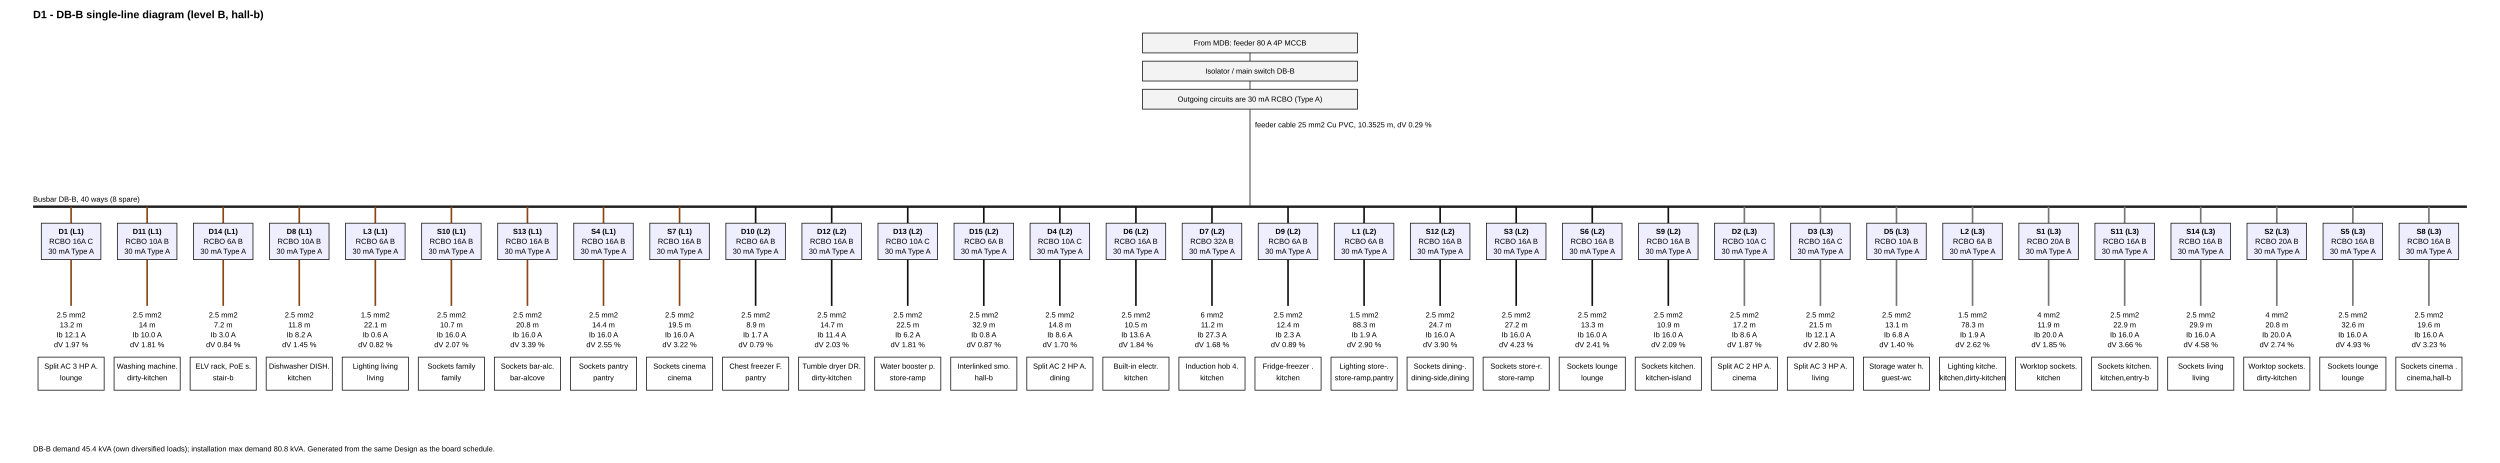
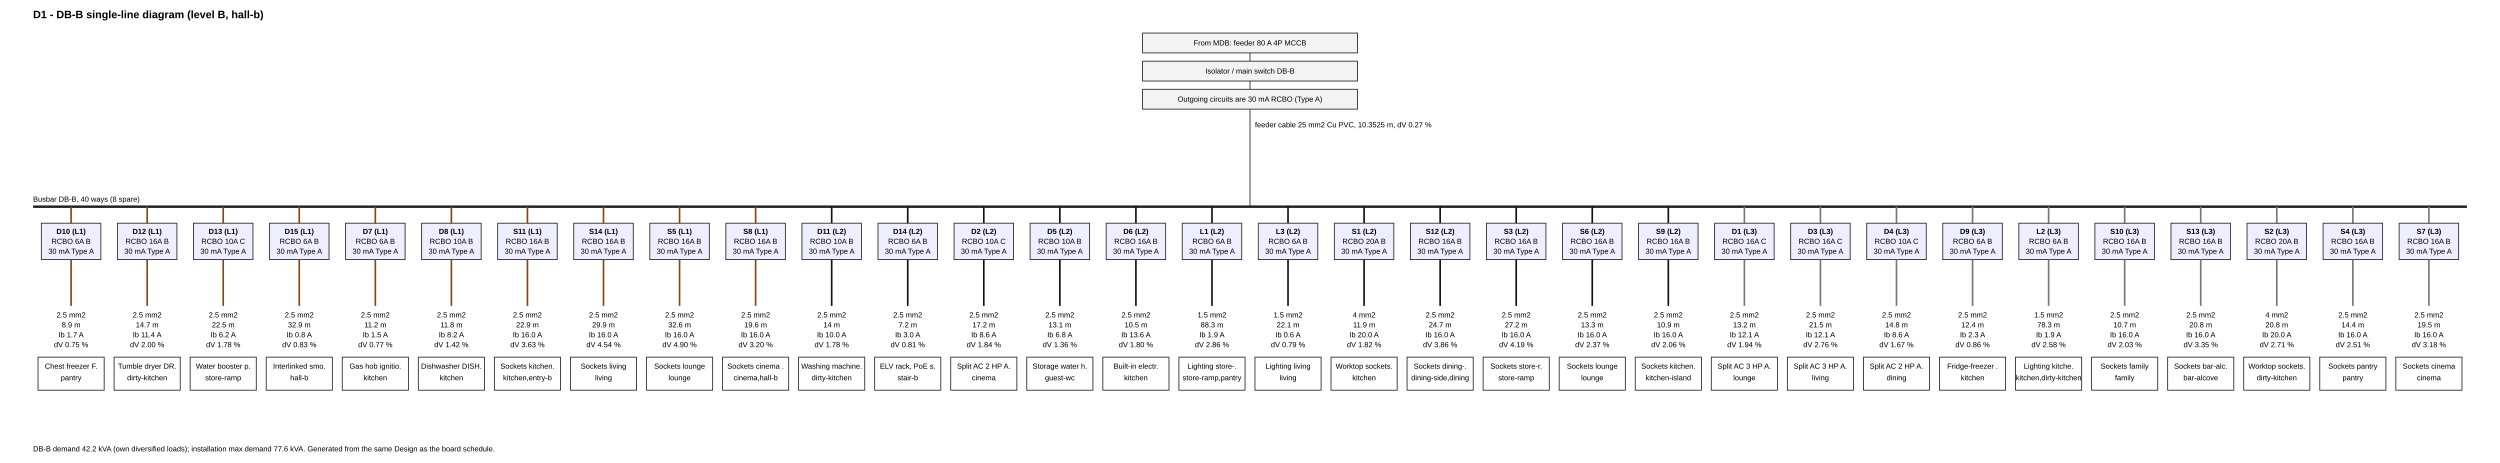
<svg xmlns="http://www.w3.org/2000/svg" width="3024" height="560" viewBox="0 0 3024 560" font-family="Arial,sans-serif" font-size="9">
  <rect width="3024" height="560" fill="#fff" />
  <text x="40" y="22" font-size="13" font-weight="bold">D1 - DB-B single-line diagram (level B, hall-b)</text>
  <rect x="1382" y="40" width="260" height="24" fill="#f3f3f3" stroke="#222" />
  <text x="1512" y="55" text-anchor="middle">From MDB: feeder 80 A 4P MCCB</text>
  <line x1="1512" y1="64" x2="1512" y2="74" stroke="#222" />
  <rect x="1382" y="74" width="260" height="24" fill="#f3f3f3" stroke="#222" />
  <text x="1512" y="89" text-anchor="middle">Isolator / main switch DB-B</text>
  <line x1="1512" y1="98" x2="1512" y2="108" stroke="#222" />
  <rect x="1382" y="108" width="260" height="24" fill="#f3f3f3" stroke="#222" />
  <text x="1512" y="123" text-anchor="middle">Outgoing circuits are 30 mA RCBO (Type A)</text>
  <line x1="1512" y1="132" x2="1512" y2="250" stroke="#222" />
-   <text x="1518" y="154">feeder cable 25 mm2 Cu PVC, 10.3525 m, dV 0.29 %</text>
+   <text x="1518" y="154">feeder cable 25 mm2 Cu PVC, 10.3525 m, dV 0.27 %</text>
  <line x1="40" y1="250" x2="2984" y2="250" stroke="#222" stroke-width="3" />
  <text x="40" y="244">Busbar DB-B, 40 ways (8 spare)</text>
-   <g id="DB-B/D1">
+   <g id="DB-B/D10">
    <line x1="86" y1="250" x2="86" y2="270" stroke="#8b4513" stroke-width="2" />
    <rect x="50" y="270" width="72" height="44" fill="#eef" stroke="#222" />
-     <text x="86" y="283" text-anchor="middle" font-weight="bold">D1 (L1)</text>
-     <text x="86" y="295" text-anchor="middle">RCBO 16A C</text>
+     <text x="86" y="283" text-anchor="middle" font-weight="bold">D10 (L1)</text>
+     <text x="86" y="295" text-anchor="middle">RCBO 6A B</text>
    <text x="86" y="307" text-anchor="middle">30 mA Type A</text>
    <line x1="86" y1="314" x2="86" y2="370" stroke="#8b4513" stroke-width="2" />
    <text x="86" y="384" text-anchor="middle">2.5 mm2</text>
-     <text x="86" y="396" text-anchor="middle">13.2 m</text>
-     <text x="86" y="408" text-anchor="middle">Ib 12.1 A</text>
-     <text x="86" y="420" text-anchor="middle">dV 1.97 %</text>
+     <text x="86" y="396" text-anchor="middle">8.9 m</text>
+     <text x="86" y="408" text-anchor="middle">Ib 1.7 A</text>
+     <text x="86" y="420" text-anchor="middle">dV 0.75 %</text>
    <rect x="46" y="432" width="80" height="40" fill="#fff" stroke="#222" />
-     <text x="86" y="446" text-anchor="middle">Split AC 3 HP A.</text>
-     <text x="86" y="460" text-anchor="middle">lounge</text>
-   </g>
-   <g id="DB-B/D11">
+     <text x="86" y="446" text-anchor="middle">Chest freezer F.</text>
+     <text x="86" y="460" text-anchor="middle">pantry</text>
+   </g>
+   <g id="DB-B/D12">
    <line x1="178" y1="250" x2="178" y2="270" stroke="#8b4513" stroke-width="2" />
    <rect x="142" y="270" width="72" height="44" fill="#eef" stroke="#222" />
-     <text x="178" y="283" text-anchor="middle" font-weight="bold">D11 (L1)</text>
-     <text x="178" y="295" text-anchor="middle">RCBO 10A B</text>
+     <text x="178" y="283" text-anchor="middle" font-weight="bold">D12 (L1)</text>
+     <text x="178" y="295" text-anchor="middle">RCBO 16A B</text>
    <text x="178" y="307" text-anchor="middle">30 mA Type A</text>
    <line x1="178" y1="314" x2="178" y2="370" stroke="#8b4513" stroke-width="2" />
    <text x="178" y="384" text-anchor="middle">2.5 mm2</text>
-     <text x="178" y="396" text-anchor="middle">14 m</text>
-     <text x="178" y="408" text-anchor="middle">Ib 10.0 A</text>
-     <text x="178" y="420" text-anchor="middle">dV 1.81 %</text>
+     <text x="178" y="396" text-anchor="middle">14.7 m</text>
+     <text x="178" y="408" text-anchor="middle">Ib 11.4 A</text>
+     <text x="178" y="420" text-anchor="middle">dV 2.00 %</text>
    <rect x="138" y="432" width="80" height="40" fill="#fff" stroke="#222" />
-     <text x="178" y="446" text-anchor="middle">Washing machine.</text>
+     <text x="178" y="446" text-anchor="middle">Tumble dryer DR.</text>
    <text x="178" y="460" text-anchor="middle">dirty-kitchen</text>
  </g>
-   <g id="DB-B/D14">
+   <g id="DB-B/D13">
    <line x1="270" y1="250" x2="270" y2="270" stroke="#8b4513" stroke-width="2" />
    <rect x="234" y="270" width="72" height="44" fill="#eef" stroke="#222" />
-     <text x="270" y="283" text-anchor="middle" font-weight="bold">D14 (L1)</text>
-     <text x="270" y="295" text-anchor="middle">RCBO 6A B</text>
+     <text x="270" y="283" text-anchor="middle" font-weight="bold">D13 (L1)</text>
+     <text x="270" y="295" text-anchor="middle">RCBO 10A C</text>
    <text x="270" y="307" text-anchor="middle">30 mA Type A</text>
    <line x1="270" y1="314" x2="270" y2="370" stroke="#8b4513" stroke-width="2" />
    <text x="270" y="384" text-anchor="middle">2.5 mm2</text>
-     <text x="270" y="396" text-anchor="middle">7.2 m</text>
-     <text x="270" y="408" text-anchor="middle">Ib 3.0 A</text>
-     <text x="270" y="420" text-anchor="middle">dV 0.84 %</text>
+     <text x="270" y="396" text-anchor="middle">22.5 m</text>
+     <text x="270" y="408" text-anchor="middle">Ib 6.2 A</text>
+     <text x="270" y="420" text-anchor="middle">dV 1.78 %</text>
    <rect x="230" y="432" width="80" height="40" fill="#fff" stroke="#222" />
-     <text x="270" y="446" text-anchor="middle">ELV rack, PoE s.</text>
-     <text x="270" y="460" text-anchor="middle">stair-b</text>
-   </g>
-   <g id="DB-B/D8">
+     <text x="270" y="446" text-anchor="middle">Water booster p.</text>
+     <text x="270" y="460" text-anchor="middle">store-ramp</text>
+   </g>
+   <g id="DB-B/D15">
    <line x1="362" y1="250" x2="362" y2="270" stroke="#8b4513" stroke-width="2" />
    <rect x="326" y="270" width="72" height="44" fill="#eef" stroke="#222" />
-     <text x="362" y="283" text-anchor="middle" font-weight="bold">D8 (L1)</text>
-     <text x="362" y="295" text-anchor="middle">RCBO 10A B</text>
+     <text x="362" y="283" text-anchor="middle" font-weight="bold">D15 (L1)</text>
+     <text x="362" y="295" text-anchor="middle">RCBO 6A B</text>
    <text x="362" y="307" text-anchor="middle">30 mA Type A</text>
    <line x1="362" y1="314" x2="362" y2="370" stroke="#8b4513" stroke-width="2" />
    <text x="362" y="384" text-anchor="middle">2.5 mm2</text>
-     <text x="362" y="396" text-anchor="middle">11.8 m</text>
-     <text x="362" y="408" text-anchor="middle">Ib 8.2 A</text>
-     <text x="362" y="420" text-anchor="middle">dV 1.45 %</text>
+     <text x="362" y="396" text-anchor="middle">32.9 m</text>
+     <text x="362" y="408" text-anchor="middle">Ib 0.8 A</text>
+     <text x="362" y="420" text-anchor="middle">dV 0.83 %</text>
    <rect x="322" y="432" width="80" height="40" fill="#fff" stroke="#222" />
-     <text x="362" y="446" text-anchor="middle">Dishwasher DISH.</text>
-     <text x="362" y="460" text-anchor="middle">kitchen</text>
-   </g>
-   <g id="DB-B/L3">
+     <text x="362" y="446" text-anchor="middle">Interlinked smo.</text>
+     <text x="362" y="460" text-anchor="middle">hall-b</text>
+   </g>
+   <g id="DB-B/D7">
    <line x1="454" y1="250" x2="454" y2="270" stroke="#8b4513" stroke-width="2" />
    <rect x="418" y="270" width="72" height="44" fill="#eef" stroke="#222" />
-     <text x="454" y="283" text-anchor="middle" font-weight="bold">L3 (L1)</text>
+     <text x="454" y="283" text-anchor="middle" font-weight="bold">D7 (L1)</text>
    <text x="454" y="295" text-anchor="middle">RCBO 6A B</text>
    <text x="454" y="307" text-anchor="middle">30 mA Type A</text>
    <line x1="454" y1="314" x2="454" y2="370" stroke="#8b4513" stroke-width="2" />
-     <text x="454" y="384" text-anchor="middle">1.5 mm2</text>
-     <text x="454" y="396" text-anchor="middle">22.1 m</text>
-     <text x="454" y="408" text-anchor="middle">Ib 0.6 A</text>
-     <text x="454" y="420" text-anchor="middle">dV 0.82 %</text>
+     <text x="454" y="384" text-anchor="middle">2.5 mm2</text>
+     <text x="454" y="396" text-anchor="middle">11.2 m</text>
+     <text x="454" y="408" text-anchor="middle">Ib 1.5 A</text>
+     <text x="454" y="420" text-anchor="middle">dV 0.77 %</text>
    <rect x="414" y="432" width="80" height="40" fill="#fff" stroke="#222" />
-     <text x="454" y="446" text-anchor="middle">Lighting living</text>
-     <text x="454" y="460" text-anchor="middle">living</text>
-   </g>
-   <g id="DB-B/S10">
+     <text x="454" y="446" text-anchor="middle">Gas hob ignitio.</text>
+     <text x="454" y="460" text-anchor="middle">kitchen</text>
+   </g>
+   <g id="DB-B/D8">
    <line x1="546" y1="250" x2="546" y2="270" stroke="#8b4513" stroke-width="2" />
    <rect x="510" y="270" width="72" height="44" fill="#eef" stroke="#222" />
-     <text x="546" y="283" text-anchor="middle" font-weight="bold">S10 (L1)</text>
-     <text x="546" y="295" text-anchor="middle">RCBO 16A B</text>
+     <text x="546" y="283" text-anchor="middle" font-weight="bold">D8 (L1)</text>
+     <text x="546" y="295" text-anchor="middle">RCBO 10A B</text>
    <text x="546" y="307" text-anchor="middle">30 mA Type A</text>
    <line x1="546" y1="314" x2="546" y2="370" stroke="#8b4513" stroke-width="2" />
    <text x="546" y="384" text-anchor="middle">2.5 mm2</text>
-     <text x="546" y="396" text-anchor="middle">10.7 m</text>
-     <text x="546" y="408" text-anchor="middle">Ib 16.0 A</text>
-     <text x="546" y="420" text-anchor="middle">dV 2.07 %</text>
+     <text x="546" y="396" text-anchor="middle">11.8 m</text>
+     <text x="546" y="408" text-anchor="middle">Ib 8.2 A</text>
+     <text x="546" y="420" text-anchor="middle">dV 1.42 %</text>
    <rect x="506" y="432" width="80" height="40" fill="#fff" stroke="#222" />
-     <text x="546" y="446" text-anchor="middle">Sockets family</text>
-     <text x="546" y="460" text-anchor="middle">family</text>
-   </g>
-   <g id="DB-B/S13">
+     <text x="546" y="446" text-anchor="middle">Dishwasher DISH.</text>
+     <text x="546" y="460" text-anchor="middle">kitchen</text>
+   </g>
+   <g id="DB-B/S11">
    <line x1="638" y1="250" x2="638" y2="270" stroke="#8b4513" stroke-width="2" />
    <rect x="602" y="270" width="72" height="44" fill="#eef" stroke="#222" />
-     <text x="638" y="283" text-anchor="middle" font-weight="bold">S13 (L1)</text>
+     <text x="638" y="283" text-anchor="middle" font-weight="bold">S11 (L1)</text>
    <text x="638" y="295" text-anchor="middle">RCBO 16A B</text>
    <text x="638" y="307" text-anchor="middle">30 mA Type A</text>
    <line x1="638" y1="314" x2="638" y2="370" stroke="#8b4513" stroke-width="2" />
    <text x="638" y="384" text-anchor="middle">2.5 mm2</text>
-     <text x="638" y="396" text-anchor="middle">20.8 m</text>
+     <text x="638" y="396" text-anchor="middle">22.9 m</text>
    <text x="638" y="408" text-anchor="middle">Ib 16.0 A</text>
-     <text x="638" y="420" text-anchor="middle">dV 3.39 %</text>
+     <text x="638" y="420" text-anchor="middle">dV 3.63 %</text>
    <rect x="598" y="432" width="80" height="40" fill="#fff" stroke="#222" />
-     <text x="638" y="446" text-anchor="middle">Sockets bar-alc.</text>
-     <text x="638" y="460" text-anchor="middle">bar-alcove</text>
-   </g>
-   <g id="DB-B/S4">
+     <text x="638" y="446" text-anchor="middle">Sockets kitchen.</text>
+     <text x="638" y="460" text-anchor="middle">kitchen,entry-b</text>
+   </g>
+   <g id="DB-B/S14">
    <line x1="730" y1="250" x2="730" y2="270" stroke="#8b4513" stroke-width="2" />
    <rect x="694" y="270" width="72" height="44" fill="#eef" stroke="#222" />
-     <text x="730" y="283" text-anchor="middle" font-weight="bold">S4 (L1)</text>
+     <text x="730" y="283" text-anchor="middle" font-weight="bold">S14 (L1)</text>
    <text x="730" y="295" text-anchor="middle">RCBO 16A B</text>
    <text x="730" y="307" text-anchor="middle">30 mA Type A</text>
    <line x1="730" y1="314" x2="730" y2="370" stroke="#8b4513" stroke-width="2" />
    <text x="730" y="384" text-anchor="middle">2.5 mm2</text>
-     <text x="730" y="396" text-anchor="middle">14.4 m</text>
+     <text x="730" y="396" text-anchor="middle">29.9 m</text>
    <text x="730" y="408" text-anchor="middle">Ib 16.0 A</text>
-     <text x="730" y="420" text-anchor="middle">dV 2.55 %</text>
+     <text x="730" y="420" text-anchor="middle">dV 4.54 %</text>
    <rect x="690" y="432" width="80" height="40" fill="#fff" stroke="#222" />
-     <text x="730" y="446" text-anchor="middle">Sockets pantry</text>
-     <text x="730" y="460" text-anchor="middle">pantry</text>
-   </g>
-   <g id="DB-B/S7">
+     <text x="730" y="446" text-anchor="middle">Sockets living</text>
+     <text x="730" y="460" text-anchor="middle">living</text>
+   </g>
+   <g id="DB-B/S5">
    <line x1="822" y1="250" x2="822" y2="270" stroke="#8b4513" stroke-width="2" />
    <rect x="786" y="270" width="72" height="44" fill="#eef" stroke="#222" />
-     <text x="822" y="283" text-anchor="middle" font-weight="bold">S7 (L1)</text>
+     <text x="822" y="283" text-anchor="middle" font-weight="bold">S5 (L1)</text>
    <text x="822" y="295" text-anchor="middle">RCBO 16A B</text>
    <text x="822" y="307" text-anchor="middle">30 mA Type A</text>
    <line x1="822" y1="314" x2="822" y2="370" stroke="#8b4513" stroke-width="2" />
    <text x="822" y="384" text-anchor="middle">2.5 mm2</text>
-     <text x="822" y="396" text-anchor="middle">19.5 m</text>
+     <text x="822" y="396" text-anchor="middle">32.6 m</text>
    <text x="822" y="408" text-anchor="middle">Ib 16.0 A</text>
-     <text x="822" y="420" text-anchor="middle">dV 3.22 %</text>
+     <text x="822" y="420" text-anchor="middle">dV 4.90 %</text>
    <rect x="782" y="432" width="80" height="40" fill="#fff" stroke="#222" />
-     <text x="822" y="446" text-anchor="middle">Sockets cinema</text>
-     <text x="822" y="460" text-anchor="middle">cinema</text>
-   </g>
-   <g id="DB-B/D10">
-     <line x1="914" y1="250" x2="914" y2="270" stroke="#111" stroke-width="2" />
+     <text x="822" y="446" text-anchor="middle">Sockets lounge</text>
+     <text x="822" y="460" text-anchor="middle">lounge</text>
+   </g>
+   <g id="DB-B/S8">
+     <line x1="914" y1="250" x2="914" y2="270" stroke="#8b4513" stroke-width="2" />
    <rect x="878" y="270" width="72" height="44" fill="#eef" stroke="#222" />
-     <text x="914" y="283" text-anchor="middle" font-weight="bold">D10 (L2)</text>
-     <text x="914" y="295" text-anchor="middle">RCBO 6A B</text>
+     <text x="914" y="283" text-anchor="middle" font-weight="bold">S8 (L1)</text>
+     <text x="914" y="295" text-anchor="middle">RCBO 16A B</text>
    <text x="914" y="307" text-anchor="middle">30 mA Type A</text>
-     <line x1="914" y1="314" x2="914" y2="370" stroke="#111" stroke-width="2" />
+     <line x1="914" y1="314" x2="914" y2="370" stroke="#8b4513" stroke-width="2" />
    <text x="914" y="384" text-anchor="middle">2.5 mm2</text>
-     <text x="914" y="396" text-anchor="middle">8.9 m</text>
-     <text x="914" y="408" text-anchor="middle">Ib 1.7 A</text>
-     <text x="914" y="420" text-anchor="middle">dV 0.79 %</text>
+     <text x="914" y="396" text-anchor="middle">19.6 m</text>
+     <text x="914" y="408" text-anchor="middle">Ib 16.0 A</text>
+     <text x="914" y="420" text-anchor="middle">dV 3.20 %</text>
    <rect x="874" y="432" width="80" height="40" fill="#fff" stroke="#222" />
-     <text x="914" y="446" text-anchor="middle">Chest freezer F.</text>
-     <text x="914" y="460" text-anchor="middle">pantry</text>
-   </g>
-   <g id="DB-B/D12">
+     <text x="914" y="446" text-anchor="middle">Sockets cinema .</text>
+     <text x="914" y="460" text-anchor="middle">cinema,hall-b</text>
+   </g>
+   <g id="DB-B/D11">
    <line x1="1006" y1="250" x2="1006" y2="270" stroke="#111" stroke-width="2" />
    <rect x="970" y="270" width="72" height="44" fill="#eef" stroke="#222" />
-     <text x="1006" y="283" text-anchor="middle" font-weight="bold">D12 (L2)</text>
-     <text x="1006" y="295" text-anchor="middle">RCBO 16A B</text>
+     <text x="1006" y="283" text-anchor="middle" font-weight="bold">D11 (L2)</text>
+     <text x="1006" y="295" text-anchor="middle">RCBO 10A B</text>
    <text x="1006" y="307" text-anchor="middle">30 mA Type A</text>
    <line x1="1006" y1="314" x2="1006" y2="370" stroke="#111" stroke-width="2" />
    <text x="1006" y="384" text-anchor="middle">2.5 mm2</text>
-     <text x="1006" y="396" text-anchor="middle">14.7 m</text>
-     <text x="1006" y="408" text-anchor="middle">Ib 11.4 A</text>
-     <text x="1006" y="420" text-anchor="middle">dV 2.03 %</text>
+     <text x="1006" y="396" text-anchor="middle">14 m</text>
+     <text x="1006" y="408" text-anchor="middle">Ib 10.0 A</text>
+     <text x="1006" y="420" text-anchor="middle">dV 1.78 %</text>
    <rect x="966" y="432" width="80" height="40" fill="#fff" stroke="#222" />
-     <text x="1006" y="446" text-anchor="middle">Tumble dryer DR.</text>
+     <text x="1006" y="446" text-anchor="middle">Washing machine.</text>
    <text x="1006" y="460" text-anchor="middle">dirty-kitchen</text>
  </g>
-   <g id="DB-B/D13">
+   <g id="DB-B/D14">
    <line x1="1098" y1="250" x2="1098" y2="270" stroke="#111" stroke-width="2" />
    <rect x="1062" y="270" width="72" height="44" fill="#eef" stroke="#222" />
-     <text x="1098" y="283" text-anchor="middle" font-weight="bold">D13 (L2)</text>
-     <text x="1098" y="295" text-anchor="middle">RCBO 10A C</text>
+     <text x="1098" y="283" text-anchor="middle" font-weight="bold">D14 (L2)</text>
+     <text x="1098" y="295" text-anchor="middle">RCBO 6A B</text>
    <text x="1098" y="307" text-anchor="middle">30 mA Type A</text>
    <line x1="1098" y1="314" x2="1098" y2="370" stroke="#111" stroke-width="2" />
    <text x="1098" y="384" text-anchor="middle">2.5 mm2</text>
-     <text x="1098" y="396" text-anchor="middle">22.5 m</text>
-     <text x="1098" y="408" text-anchor="middle">Ib 6.2 A</text>
-     <text x="1098" y="420" text-anchor="middle">dV 1.81 %</text>
+     <text x="1098" y="396" text-anchor="middle">7.2 m</text>
+     <text x="1098" y="408" text-anchor="middle">Ib 3.0 A</text>
+     <text x="1098" y="420" text-anchor="middle">dV 0.81 %</text>
    <rect x="1058" y="432" width="80" height="40" fill="#fff" stroke="#222" />
-     <text x="1098" y="446" text-anchor="middle">Water booster p.</text>
-     <text x="1098" y="460" text-anchor="middle">store-ramp</text>
-   </g>
-   <g id="DB-B/D15">
+     <text x="1098" y="446" text-anchor="middle">ELV rack, PoE s.</text>
+     <text x="1098" y="460" text-anchor="middle">stair-b</text>
+   </g>
+   <g id="DB-B/D2">
    <line x1="1190" y1="250" x2="1190" y2="270" stroke="#111" stroke-width="2" />
    <rect x="1154" y="270" width="72" height="44" fill="#eef" stroke="#222" />
-     <text x="1190" y="283" text-anchor="middle" font-weight="bold">D15 (L2)</text>
-     <text x="1190" y="295" text-anchor="middle">RCBO 6A B</text>
+     <text x="1190" y="283" text-anchor="middle" font-weight="bold">D2 (L2)</text>
+     <text x="1190" y="295" text-anchor="middle">RCBO 10A C</text>
    <text x="1190" y="307" text-anchor="middle">30 mA Type A</text>
    <line x1="1190" y1="314" x2="1190" y2="370" stroke="#111" stroke-width="2" />
    <text x="1190" y="384" text-anchor="middle">2.5 mm2</text>
-     <text x="1190" y="396" text-anchor="middle">32.9 m</text>
-     <text x="1190" y="408" text-anchor="middle">Ib 0.8 A</text>
-     <text x="1190" y="420" text-anchor="middle">dV 0.87 %</text>
+     <text x="1190" y="396" text-anchor="middle">17.2 m</text>
+     <text x="1190" y="408" text-anchor="middle">Ib 8.6 A</text>
+     <text x="1190" y="420" text-anchor="middle">dV 1.84 %</text>
    <rect x="1150" y="432" width="80" height="40" fill="#fff" stroke="#222" />
-     <text x="1190" y="446" text-anchor="middle">Interlinked smo.</text>
-     <text x="1190" y="460" text-anchor="middle">hall-b</text>
-   </g>
-   <g id="DB-B/D4">
+     <text x="1190" y="446" text-anchor="middle">Split AC 2 HP A.</text>
+     <text x="1190" y="460" text-anchor="middle">cinema</text>
+   </g>
+   <g id="DB-B/D5">
    <line x1="1282" y1="250" x2="1282" y2="270" stroke="#111" stroke-width="2" />
    <rect x="1246" y="270" width="72" height="44" fill="#eef" stroke="#222" />
-     <text x="1282" y="283" text-anchor="middle" font-weight="bold">D4 (L2)</text>
-     <text x="1282" y="295" text-anchor="middle">RCBO 10A C</text>
+     <text x="1282" y="283" text-anchor="middle" font-weight="bold">D5 (L2)</text>
+     <text x="1282" y="295" text-anchor="middle">RCBO 10A B</text>
    <text x="1282" y="307" text-anchor="middle">30 mA Type A</text>
    <line x1="1282" y1="314" x2="1282" y2="370" stroke="#111" stroke-width="2" />
    <text x="1282" y="384" text-anchor="middle">2.5 mm2</text>
-     <text x="1282" y="396" text-anchor="middle">14.8 m</text>
-     <text x="1282" y="408" text-anchor="middle">Ib 8.6 A</text>
-     <text x="1282" y="420" text-anchor="middle">dV 1.70 %</text>
+     <text x="1282" y="396" text-anchor="middle">13.1 m</text>
+     <text x="1282" y="408" text-anchor="middle">Ib 6.8 A</text>
+     <text x="1282" y="420" text-anchor="middle">dV 1.36 %</text>
    <rect x="1242" y="432" width="80" height="40" fill="#fff" stroke="#222" />
-     <text x="1282" y="446" text-anchor="middle">Split AC 2 HP A.</text>
-     <text x="1282" y="460" text-anchor="middle">dining</text>
+     <text x="1282" y="446" text-anchor="middle">Storage water h.</text>
+     <text x="1282" y="460" text-anchor="middle">guest-wc</text>
  </g>
  <g id="DB-B/D6">
    <line x1="1374" y1="250" x2="1374" y2="270" stroke="#111" stroke-width="2" />
    <rect x="1338" y="270" width="72" height="44" fill="#eef" stroke="#222" />
    <text x="1374" y="283" text-anchor="middle" font-weight="bold">D6 (L2)</text>
    <text x="1374" y="295" text-anchor="middle">RCBO 16A B</text>
    <text x="1374" y="307" text-anchor="middle">30 mA Type A</text>
    <line x1="1374" y1="314" x2="1374" y2="370" stroke="#111" stroke-width="2" />
    <text x="1374" y="384" text-anchor="middle">2.5 mm2</text>
    <text x="1374" y="396" text-anchor="middle">10.5 m</text>
    <text x="1374" y="408" text-anchor="middle">Ib 13.6 A</text>
-     <text x="1374" y="420" text-anchor="middle">dV 1.84 %</text>
+     <text x="1374" y="420" text-anchor="middle">dV 1.80 %</text>
    <rect x="1334" y="432" width="80" height="40" fill="#fff" stroke="#222" />
    <text x="1374" y="446" text-anchor="middle">Built-in electr.</text>
    <text x="1374" y="460" text-anchor="middle">kitchen</text>
  </g>
-   <g id="DB-B/D7">
+   <g id="DB-B/L1">
    <line x1="1466" y1="250" x2="1466" y2="270" stroke="#111" stroke-width="2" />
    <rect x="1430" y="270" width="72" height="44" fill="#eef" stroke="#222" />
-     <text x="1466" y="283" text-anchor="middle" font-weight="bold">D7 (L2)</text>
-     <text x="1466" y="295" text-anchor="middle">RCBO 32A B</text>
+     <text x="1466" y="283" text-anchor="middle" font-weight="bold">L1 (L2)</text>
+     <text x="1466" y="295" text-anchor="middle">RCBO 6A B</text>
    <text x="1466" y="307" text-anchor="middle">30 mA Type A</text>
    <line x1="1466" y1="314" x2="1466" y2="370" stroke="#111" stroke-width="2" />
-     <text x="1466" y="384" text-anchor="middle">6 mm2</text>
-     <text x="1466" y="396" text-anchor="middle">11.2 m</text>
-     <text x="1466" y="408" text-anchor="middle">Ib 27.3 A</text>
-     <text x="1466" y="420" text-anchor="middle">dV 1.68 %</text>
+     <text x="1466" y="384" text-anchor="middle">1.5 mm2</text>
+     <text x="1466" y="396" text-anchor="middle">88.3 m</text>
+     <text x="1466" y="408" text-anchor="middle">Ib 1.9 A</text>
+     <text x="1466" y="420" text-anchor="middle">dV 2.86 %</text>
    <rect x="1426" y="432" width="80" height="40" fill="#fff" stroke="#222" />
-     <text x="1466" y="446" text-anchor="middle">Induction hob 4.</text>
-     <text x="1466" y="460" text-anchor="middle">kitchen</text>
-   </g>
-   <g id="DB-B/D9">
+     <text x="1466" y="446" text-anchor="middle">Lighting store-.</text>
+     <text x="1466" y="460" text-anchor="middle">store-ramp,pantry</text>
+   </g>
+   <g id="DB-B/L3">
    <line x1="1558" y1="250" x2="1558" y2="270" stroke="#111" stroke-width="2" />
    <rect x="1522" y="270" width="72" height="44" fill="#eef" stroke="#222" />
-     <text x="1558" y="283" text-anchor="middle" font-weight="bold">D9 (L2)</text>
+     <text x="1558" y="283" text-anchor="middle" font-weight="bold">L3 (L2)</text>
    <text x="1558" y="295" text-anchor="middle">RCBO 6A B</text>
    <text x="1558" y="307" text-anchor="middle">30 mA Type A</text>
    <line x1="1558" y1="314" x2="1558" y2="370" stroke="#111" stroke-width="2" />
-     <text x="1558" y="384" text-anchor="middle">2.5 mm2</text>
-     <text x="1558" y="396" text-anchor="middle">12.4 m</text>
-     <text x="1558" y="408" text-anchor="middle">Ib 2.3 A</text>
-     <text x="1558" y="420" text-anchor="middle">dV 0.89 %</text>
+     <text x="1558" y="384" text-anchor="middle">1.5 mm2</text>
+     <text x="1558" y="396" text-anchor="middle">22.1 m</text>
+     <text x="1558" y="408" text-anchor="middle">Ib 0.6 A</text>
+     <text x="1558" y="420" text-anchor="middle">dV 0.79 %</text>
    <rect x="1518" y="432" width="80" height="40" fill="#fff" stroke="#222" />
-     <text x="1558" y="446" text-anchor="middle">Fridge-freezer .</text>
-     <text x="1558" y="460" text-anchor="middle">kitchen</text>
-   </g>
-   <g id="DB-B/L1">
+     <text x="1558" y="446" text-anchor="middle">Lighting living</text>
+     <text x="1558" y="460" text-anchor="middle">living</text>
+   </g>
+   <g id="DB-B/S1">
    <line x1="1650" y1="250" x2="1650" y2="270" stroke="#111" stroke-width="2" />
    <rect x="1614" y="270" width="72" height="44" fill="#eef" stroke="#222" />
-     <text x="1650" y="283" text-anchor="middle" font-weight="bold">L1 (L2)</text>
-     <text x="1650" y="295" text-anchor="middle">RCBO 6A B</text>
+     <text x="1650" y="283" text-anchor="middle" font-weight="bold">S1 (L2)</text>
+     <text x="1650" y="295" text-anchor="middle">RCBO 20A B</text>
    <text x="1650" y="307" text-anchor="middle">30 mA Type A</text>
    <line x1="1650" y1="314" x2="1650" y2="370" stroke="#111" stroke-width="2" />
-     <text x="1650" y="384" text-anchor="middle">1.5 mm2</text>
-     <text x="1650" y="396" text-anchor="middle">88.3 m</text>
-     <text x="1650" y="408" text-anchor="middle">Ib 1.9 A</text>
-     <text x="1650" y="420" text-anchor="middle">dV 2.90 %</text>
+     <text x="1650" y="384" text-anchor="middle">4 mm2</text>
+     <text x="1650" y="396" text-anchor="middle">11.9 m</text>
+     <text x="1650" y="408" text-anchor="middle">Ib 20.0 A</text>
+     <text x="1650" y="420" text-anchor="middle">dV 1.82 %</text>
    <rect x="1610" y="432" width="80" height="40" fill="#fff" stroke="#222" />
-     <text x="1650" y="446" text-anchor="middle">Lighting store-.</text>
-     <text x="1650" y="460" text-anchor="middle">store-ramp,pantry</text>
+     <text x="1650" y="446" text-anchor="middle">Worktop sockets.</text>
+     <text x="1650" y="460" text-anchor="middle">kitchen</text>
  </g>
  <g id="DB-B/S12">
    <line x1="1742" y1="250" x2="1742" y2="270" stroke="#111" stroke-width="2" />
    <rect x="1706" y="270" width="72" height="44" fill="#eef" stroke="#222" />
    <text x="1742" y="283" text-anchor="middle" font-weight="bold">S12 (L2)</text>
    <text x="1742" y="295" text-anchor="middle">RCBO 16A B</text>
    <text x="1742" y="307" text-anchor="middle">30 mA Type A</text>
    <line x1="1742" y1="314" x2="1742" y2="370" stroke="#111" stroke-width="2" />
    <text x="1742" y="384" text-anchor="middle">2.5 mm2</text>
    <text x="1742" y="396" text-anchor="middle">24.7 m</text>
    <text x="1742" y="408" text-anchor="middle">Ib 16.0 A</text>
-     <text x="1742" y="420" text-anchor="middle">dV 3.90 %</text>
+     <text x="1742" y="420" text-anchor="middle">dV 3.86 %</text>
    <rect x="1702" y="432" width="80" height="40" fill="#fff" stroke="#222" />
    <text x="1742" y="446" text-anchor="middle">Sockets dining-.</text>
    <text x="1742" y="460" text-anchor="middle">dining-side,dining</text>
  </g>
  <g id="DB-B/S3">
    <line x1="1834" y1="250" x2="1834" y2="270" stroke="#111" stroke-width="2" />
    <rect x="1798" y="270" width="72" height="44" fill="#eef" stroke="#222" />
    <text x="1834" y="283" text-anchor="middle" font-weight="bold">S3 (L2)</text>
    <text x="1834" y="295" text-anchor="middle">RCBO 16A B</text>
    <text x="1834" y="307" text-anchor="middle">30 mA Type A</text>
    <line x1="1834" y1="314" x2="1834" y2="370" stroke="#111" stroke-width="2" />
    <text x="1834" y="384" text-anchor="middle">2.5 mm2</text>
    <text x="1834" y="396" text-anchor="middle">27.2 m</text>
    <text x="1834" y="408" text-anchor="middle">Ib 16.0 A</text>
-     <text x="1834" y="420" text-anchor="middle">dV 4.23 %</text>
+     <text x="1834" y="420" text-anchor="middle">dV 4.19 %</text>
    <rect x="1794" y="432" width="80" height="40" fill="#fff" stroke="#222" />
    <text x="1834" y="446" text-anchor="middle">Sockets store-r.</text>
    <text x="1834" y="460" text-anchor="middle">store-ramp</text>
  </g>
  <g id="DB-B/S6">
    <line x1="1926" y1="250" x2="1926" y2="270" stroke="#111" stroke-width="2" />
    <rect x="1890" y="270" width="72" height="44" fill="#eef" stroke="#222" />
    <text x="1926" y="283" text-anchor="middle" font-weight="bold">S6 (L2)</text>
    <text x="1926" y="295" text-anchor="middle">RCBO 16A B</text>
    <text x="1926" y="307" text-anchor="middle">30 mA Type A</text>
    <line x1="1926" y1="314" x2="1926" y2="370" stroke="#111" stroke-width="2" />
    <text x="1926" y="384" text-anchor="middle">2.5 mm2</text>
    <text x="1926" y="396" text-anchor="middle">13.3 m</text>
    <text x="1926" y="408" text-anchor="middle">Ib 16.0 A</text>
-     <text x="1926" y="420" text-anchor="middle">dV 2.41 %</text>
+     <text x="1926" y="420" text-anchor="middle">dV 2.37 %</text>
    <rect x="1886" y="432" width="80" height="40" fill="#fff" stroke="#222" />
    <text x="1926" y="446" text-anchor="middle">Sockets lounge</text>
    <text x="1926" y="460" text-anchor="middle">lounge</text>
  </g>
  <g id="DB-B/S9">
    <line x1="2018" y1="250" x2="2018" y2="270" stroke="#111" stroke-width="2" />
    <rect x="1982" y="270" width="72" height="44" fill="#eef" stroke="#222" />
    <text x="2018" y="283" text-anchor="middle" font-weight="bold">S9 (L2)</text>
    <text x="2018" y="295" text-anchor="middle">RCBO 16A B</text>
    <text x="2018" y="307" text-anchor="middle">30 mA Type A</text>
    <line x1="2018" y1="314" x2="2018" y2="370" stroke="#111" stroke-width="2" />
    <text x="2018" y="384" text-anchor="middle">2.5 mm2</text>
    <text x="2018" y="396" text-anchor="middle">10.9 m</text>
    <text x="2018" y="408" text-anchor="middle">Ib 16.0 A</text>
-     <text x="2018" y="420" text-anchor="middle">dV 2.09 %</text>
+     <text x="2018" y="420" text-anchor="middle">dV 2.06 %</text>
    <rect x="1978" y="432" width="80" height="40" fill="#fff" stroke="#222" />
    <text x="2018" y="446" text-anchor="middle">Sockets kitchen.</text>
    <text x="2018" y="460" text-anchor="middle">kitchen-island</text>
  </g>
-   <g id="DB-B/D2">
+   <g id="DB-B/D1">
    <line x1="2110" y1="250" x2="2110" y2="270" stroke="#777" stroke-width="2" />
    <rect x="2074" y="270" width="72" height="44" fill="#eef" stroke="#222" />
-     <text x="2110" y="283" text-anchor="middle" font-weight="bold">D2 (L3)</text>
-     <text x="2110" y="295" text-anchor="middle">RCBO 10A C</text>
+     <text x="2110" y="283" text-anchor="middle" font-weight="bold">D1 (L3)</text>
+     <text x="2110" y="295" text-anchor="middle">RCBO 16A C</text>
    <text x="2110" y="307" text-anchor="middle">30 mA Type A</text>
    <line x1="2110" y1="314" x2="2110" y2="370" stroke="#777" stroke-width="2" />
    <text x="2110" y="384" text-anchor="middle">2.5 mm2</text>
-     <text x="2110" y="396" text-anchor="middle">17.2 m</text>
-     <text x="2110" y="408" text-anchor="middle">Ib 8.6 A</text>
-     <text x="2110" y="420" text-anchor="middle">dV 1.87 %</text>
+     <text x="2110" y="396" text-anchor="middle">13.2 m</text>
+     <text x="2110" y="408" text-anchor="middle">Ib 12.1 A</text>
+     <text x="2110" y="420" text-anchor="middle">dV 1.94 %</text>
    <rect x="2070" y="432" width="80" height="40" fill="#fff" stroke="#222" />
-     <text x="2110" y="446" text-anchor="middle">Split AC 2 HP A.</text>
-     <text x="2110" y="460" text-anchor="middle">cinema</text>
+     <text x="2110" y="446" text-anchor="middle">Split AC 3 HP A.</text>
+     <text x="2110" y="460" text-anchor="middle">lounge</text>
  </g>
  <g id="DB-B/D3">
    <line x1="2202" y1="250" x2="2202" y2="270" stroke="#777" stroke-width="2" />
    <rect x="2166" y="270" width="72" height="44" fill="#eef" stroke="#222" />
    <text x="2202" y="283" text-anchor="middle" font-weight="bold">D3 (L3)</text>
    <text x="2202" y="295" text-anchor="middle">RCBO 16A C</text>
    <text x="2202" y="307" text-anchor="middle">30 mA Type A</text>
    <line x1="2202" y1="314" x2="2202" y2="370" stroke="#777" stroke-width="2" />
    <text x="2202" y="384" text-anchor="middle">2.5 mm2</text>
    <text x="2202" y="396" text-anchor="middle">21.5 m</text>
    <text x="2202" y="408" text-anchor="middle">Ib 12.1 A</text>
-     <text x="2202" y="420" text-anchor="middle">dV 2.80 %</text>
+     <text x="2202" y="420" text-anchor="middle">dV 2.76 %</text>
    <rect x="2162" y="432" width="80" height="40" fill="#fff" stroke="#222" />
    <text x="2202" y="446" text-anchor="middle">Split AC 3 HP A.</text>
    <text x="2202" y="460" text-anchor="middle">living</text>
  </g>
-   <g id="DB-B/D5">
+   <g id="DB-B/D4">
    <line x1="2294" y1="250" x2="2294" y2="270" stroke="#777" stroke-width="2" />
    <rect x="2258" y="270" width="72" height="44" fill="#eef" stroke="#222" />
-     <text x="2294" y="283" text-anchor="middle" font-weight="bold">D5 (L3)</text>
-     <text x="2294" y="295" text-anchor="middle">RCBO 10A B</text>
+     <text x="2294" y="283" text-anchor="middle" font-weight="bold">D4 (L3)</text>
+     <text x="2294" y="295" text-anchor="middle">RCBO 10A C</text>
    <text x="2294" y="307" text-anchor="middle">30 mA Type A</text>
    <line x1="2294" y1="314" x2="2294" y2="370" stroke="#777" stroke-width="2" />
    <text x="2294" y="384" text-anchor="middle">2.5 mm2</text>
-     <text x="2294" y="396" text-anchor="middle">13.1 m</text>
-     <text x="2294" y="408" text-anchor="middle">Ib 6.8 A</text>
-     <text x="2294" y="420" text-anchor="middle">dV 1.40 %</text>
+     <text x="2294" y="396" text-anchor="middle">14.8 m</text>
+     <text x="2294" y="408" text-anchor="middle">Ib 8.6 A</text>
+     <text x="2294" y="420" text-anchor="middle">dV 1.67 %</text>
    <rect x="2254" y="432" width="80" height="40" fill="#fff" stroke="#222" />
-     <text x="2294" y="446" text-anchor="middle">Storage water h.</text>
-     <text x="2294" y="460" text-anchor="middle">guest-wc</text>
-   </g>
-   <g id="DB-B/L2">
+     <text x="2294" y="446" text-anchor="middle">Split AC 2 HP A.</text>
+     <text x="2294" y="460" text-anchor="middle">dining</text>
+   </g>
+   <g id="DB-B/D9">
    <line x1="2386" y1="250" x2="2386" y2="270" stroke="#777" stroke-width="2" />
    <rect x="2350" y="270" width="72" height="44" fill="#eef" stroke="#222" />
-     <text x="2386" y="283" text-anchor="middle" font-weight="bold">L2 (L3)</text>
+     <text x="2386" y="283" text-anchor="middle" font-weight="bold">D9 (L3)</text>
    <text x="2386" y="295" text-anchor="middle">RCBO 6A B</text>
    <text x="2386" y="307" text-anchor="middle">30 mA Type A</text>
    <line x1="2386" y1="314" x2="2386" y2="370" stroke="#777" stroke-width="2" />
-     <text x="2386" y="384" text-anchor="middle">1.5 mm2</text>
-     <text x="2386" y="396" text-anchor="middle">78.3 m</text>
-     <text x="2386" y="408" text-anchor="middle">Ib 1.9 A</text>
-     <text x="2386" y="420" text-anchor="middle">dV 2.62 %</text>
+     <text x="2386" y="384" text-anchor="middle">2.5 mm2</text>
+     <text x="2386" y="396" text-anchor="middle">12.4 m</text>
+     <text x="2386" y="408" text-anchor="middle">Ib 2.3 A</text>
+     <text x="2386" y="420" text-anchor="middle">dV 0.86 %</text>
    <rect x="2346" y="432" width="80" height="40" fill="#fff" stroke="#222" />
-     <text x="2386" y="446" text-anchor="middle">Lighting kitche.</text>
-     <text x="2386" y="460" text-anchor="middle">kitchen,dirty-kitchen</text>
-   </g>
-   <g id="DB-B/S1">
+     <text x="2386" y="446" text-anchor="middle">Fridge-freezer .</text>
+     <text x="2386" y="460" text-anchor="middle">kitchen</text>
+   </g>
+   <g id="DB-B/L2">
    <line x1="2478" y1="250" x2="2478" y2="270" stroke="#777" stroke-width="2" />
    <rect x="2442" y="270" width="72" height="44" fill="#eef" stroke="#222" />
-     <text x="2478" y="283" text-anchor="middle" font-weight="bold">S1 (L3)</text>
-     <text x="2478" y="295" text-anchor="middle">RCBO 20A B</text>
+     <text x="2478" y="283" text-anchor="middle" font-weight="bold">L2 (L3)</text>
+     <text x="2478" y="295" text-anchor="middle">RCBO 6A B</text>
    <text x="2478" y="307" text-anchor="middle">30 mA Type A</text>
    <line x1="2478" y1="314" x2="2478" y2="370" stroke="#777" stroke-width="2" />
-     <text x="2478" y="384" text-anchor="middle">4 mm2</text>
-     <text x="2478" y="396" text-anchor="middle">11.9 m</text>
-     <text x="2478" y="408" text-anchor="middle">Ib 20.0 A</text>
-     <text x="2478" y="420" text-anchor="middle">dV 1.85 %</text>
+     <text x="2478" y="384" text-anchor="middle">1.5 mm2</text>
+     <text x="2478" y="396" text-anchor="middle">78.3 m</text>
+     <text x="2478" y="408" text-anchor="middle">Ib 1.9 A</text>
+     <text x="2478" y="420" text-anchor="middle">dV 2.58 %</text>
    <rect x="2438" y="432" width="80" height="40" fill="#fff" stroke="#222" />
-     <text x="2478" y="446" text-anchor="middle">Worktop sockets.</text>
-     <text x="2478" y="460" text-anchor="middle">kitchen</text>
-   </g>
-   <g id="DB-B/S11">
+     <text x="2478" y="446" text-anchor="middle">Lighting kitche.</text>
+     <text x="2478" y="460" text-anchor="middle">kitchen,dirty-kitchen</text>
+   </g>
+   <g id="DB-B/S10">
    <line x1="2570" y1="250" x2="2570" y2="270" stroke="#777" stroke-width="2" />
    <rect x="2534" y="270" width="72" height="44" fill="#eef" stroke="#222" />
-     <text x="2570" y="283" text-anchor="middle" font-weight="bold">S11 (L3)</text>
+     <text x="2570" y="283" text-anchor="middle" font-weight="bold">S10 (L3)</text>
    <text x="2570" y="295" text-anchor="middle">RCBO 16A B</text>
    <text x="2570" y="307" text-anchor="middle">30 mA Type A</text>
    <line x1="2570" y1="314" x2="2570" y2="370" stroke="#777" stroke-width="2" />
    <text x="2570" y="384" text-anchor="middle">2.5 mm2</text>
-     <text x="2570" y="396" text-anchor="middle">22.9 m</text>
+     <text x="2570" y="396" text-anchor="middle">10.7 m</text>
    <text x="2570" y="408" text-anchor="middle">Ib 16.0 A</text>
-     <text x="2570" y="420" text-anchor="middle">dV 3.66 %</text>
+     <text x="2570" y="420" text-anchor="middle">dV 2.03 %</text>
    <rect x="2530" y="432" width="80" height="40" fill="#fff" stroke="#222" />
-     <text x="2570" y="446" text-anchor="middle">Sockets kitchen.</text>
-     <text x="2570" y="460" text-anchor="middle">kitchen,entry-b</text>
-   </g>
-   <g id="DB-B/S14">
+     <text x="2570" y="446" text-anchor="middle">Sockets family</text>
+     <text x="2570" y="460" text-anchor="middle">family</text>
+   </g>
+   <g id="DB-B/S13">
    <line x1="2662" y1="250" x2="2662" y2="270" stroke="#777" stroke-width="2" />
    <rect x="2626" y="270" width="72" height="44" fill="#eef" stroke="#222" />
-     <text x="2662" y="283" text-anchor="middle" font-weight="bold">S14 (L3)</text>
+     <text x="2662" y="283" text-anchor="middle" font-weight="bold">S13 (L3)</text>
    <text x="2662" y="295" text-anchor="middle">RCBO 16A B</text>
    <text x="2662" y="307" text-anchor="middle">30 mA Type A</text>
    <line x1="2662" y1="314" x2="2662" y2="370" stroke="#777" stroke-width="2" />
    <text x="2662" y="384" text-anchor="middle">2.5 mm2</text>
-     <text x="2662" y="396" text-anchor="middle">29.9 m</text>
+     <text x="2662" y="396" text-anchor="middle">20.8 m</text>
    <text x="2662" y="408" text-anchor="middle">Ib 16.0 A</text>
-     <text x="2662" y="420" text-anchor="middle">dV 4.58 %</text>
+     <text x="2662" y="420" text-anchor="middle">dV 3.35 %</text>
    <rect x="2622" y="432" width="80" height="40" fill="#fff" stroke="#222" />
-     <text x="2662" y="446" text-anchor="middle">Sockets living</text>
-     <text x="2662" y="460" text-anchor="middle">living</text>
+     <text x="2662" y="446" text-anchor="middle">Sockets bar-alc.</text>
+     <text x="2662" y="460" text-anchor="middle">bar-alcove</text>
  </g>
  <g id="DB-B/S2">
    <line x1="2754" y1="250" x2="2754" y2="270" stroke="#777" stroke-width="2" />
    <rect x="2718" y="270" width="72" height="44" fill="#eef" stroke="#222" />
    <text x="2754" y="283" text-anchor="middle" font-weight="bold">S2 (L3)</text>
    <text x="2754" y="295" text-anchor="middle">RCBO 20A B</text>
    <text x="2754" y="307" text-anchor="middle">30 mA Type A</text>
    <line x1="2754" y1="314" x2="2754" y2="370" stroke="#777" stroke-width="2" />
    <text x="2754" y="384" text-anchor="middle">4 mm2</text>
    <text x="2754" y="396" text-anchor="middle">20.8 m</text>
    <text x="2754" y="408" text-anchor="middle">Ib 20.0 A</text>
-     <text x="2754" y="420" text-anchor="middle">dV 2.74 %</text>
+     <text x="2754" y="420" text-anchor="middle">dV 2.71 %</text>
    <rect x="2714" y="432" width="80" height="40" fill="#fff" stroke="#222" />
    <text x="2754" y="446" text-anchor="middle">Worktop sockets.</text>
    <text x="2754" y="460" text-anchor="middle">dirty-kitchen</text>
  </g>
-   <g id="DB-B/S5">
+   <g id="DB-B/S4">
    <line x1="2846" y1="250" x2="2846" y2="270" stroke="#777" stroke-width="2" />
    <rect x="2810" y="270" width="72" height="44" fill="#eef" stroke="#222" />
-     <text x="2846" y="283" text-anchor="middle" font-weight="bold">S5 (L3)</text>
+     <text x="2846" y="283" text-anchor="middle" font-weight="bold">S4 (L3)</text>
    <text x="2846" y="295" text-anchor="middle">RCBO 16A B</text>
    <text x="2846" y="307" text-anchor="middle">30 mA Type A</text>
    <line x1="2846" y1="314" x2="2846" y2="370" stroke="#777" stroke-width="2" />
    <text x="2846" y="384" text-anchor="middle">2.5 mm2</text>
-     <text x="2846" y="396" text-anchor="middle">32.6 m</text>
+     <text x="2846" y="396" text-anchor="middle">14.4 m</text>
    <text x="2846" y="408" text-anchor="middle">Ib 16.0 A</text>
-     <text x="2846" y="420" text-anchor="middle">dV 4.93 %</text>
+     <text x="2846" y="420" text-anchor="middle">dV 2.51 %</text>
    <rect x="2806" y="432" width="80" height="40" fill="#fff" stroke="#222" />
-     <text x="2846" y="446" text-anchor="middle">Sockets lounge</text>
-     <text x="2846" y="460" text-anchor="middle">lounge</text>
-   </g>
-   <g id="DB-B/S8">
+     <text x="2846" y="446" text-anchor="middle">Sockets pantry</text>
+     <text x="2846" y="460" text-anchor="middle">pantry</text>
+   </g>
+   <g id="DB-B/S7">
    <line x1="2938" y1="250" x2="2938" y2="270" stroke="#777" stroke-width="2" />
    <rect x="2902" y="270" width="72" height="44" fill="#eef" stroke="#222" />
-     <text x="2938" y="283" text-anchor="middle" font-weight="bold">S8 (L3)</text>
+     <text x="2938" y="283" text-anchor="middle" font-weight="bold">S7 (L3)</text>
    <text x="2938" y="295" text-anchor="middle">RCBO 16A B</text>
    <text x="2938" y="307" text-anchor="middle">30 mA Type A</text>
    <line x1="2938" y1="314" x2="2938" y2="370" stroke="#777" stroke-width="2" />
    <text x="2938" y="384" text-anchor="middle">2.5 mm2</text>
-     <text x="2938" y="396" text-anchor="middle">19.6 m</text>
+     <text x="2938" y="396" text-anchor="middle">19.5 m</text>
    <text x="2938" y="408" text-anchor="middle">Ib 16.0 A</text>
-     <text x="2938" y="420" text-anchor="middle">dV 3.23 %</text>
+     <text x="2938" y="420" text-anchor="middle">dV 3.18 %</text>
    <rect x="2898" y="432" width="80" height="40" fill="#fff" stroke="#222" />
-     <text x="2938" y="446" text-anchor="middle">Sockets cinema .</text>
-     <text x="2938" y="460" text-anchor="middle">cinema,hall-b</text>
-   </g>
-   <text x="40" y="546">DB-B demand 45.4 kVA (own diversified loads); installation max demand 80.8 kVA. Generated from the same Design as the board schedule.</text>
+     <text x="2938" y="446" text-anchor="middle">Sockets cinema</text>
+     <text x="2938" y="460" text-anchor="middle">cinema</text>
+   </g>
+   <text x="40" y="546">DB-B demand 42.2 kVA (own diversified loads); installation max demand 77.6 kVA. Generated from the same Design as the board schedule.</text>
</svg>
